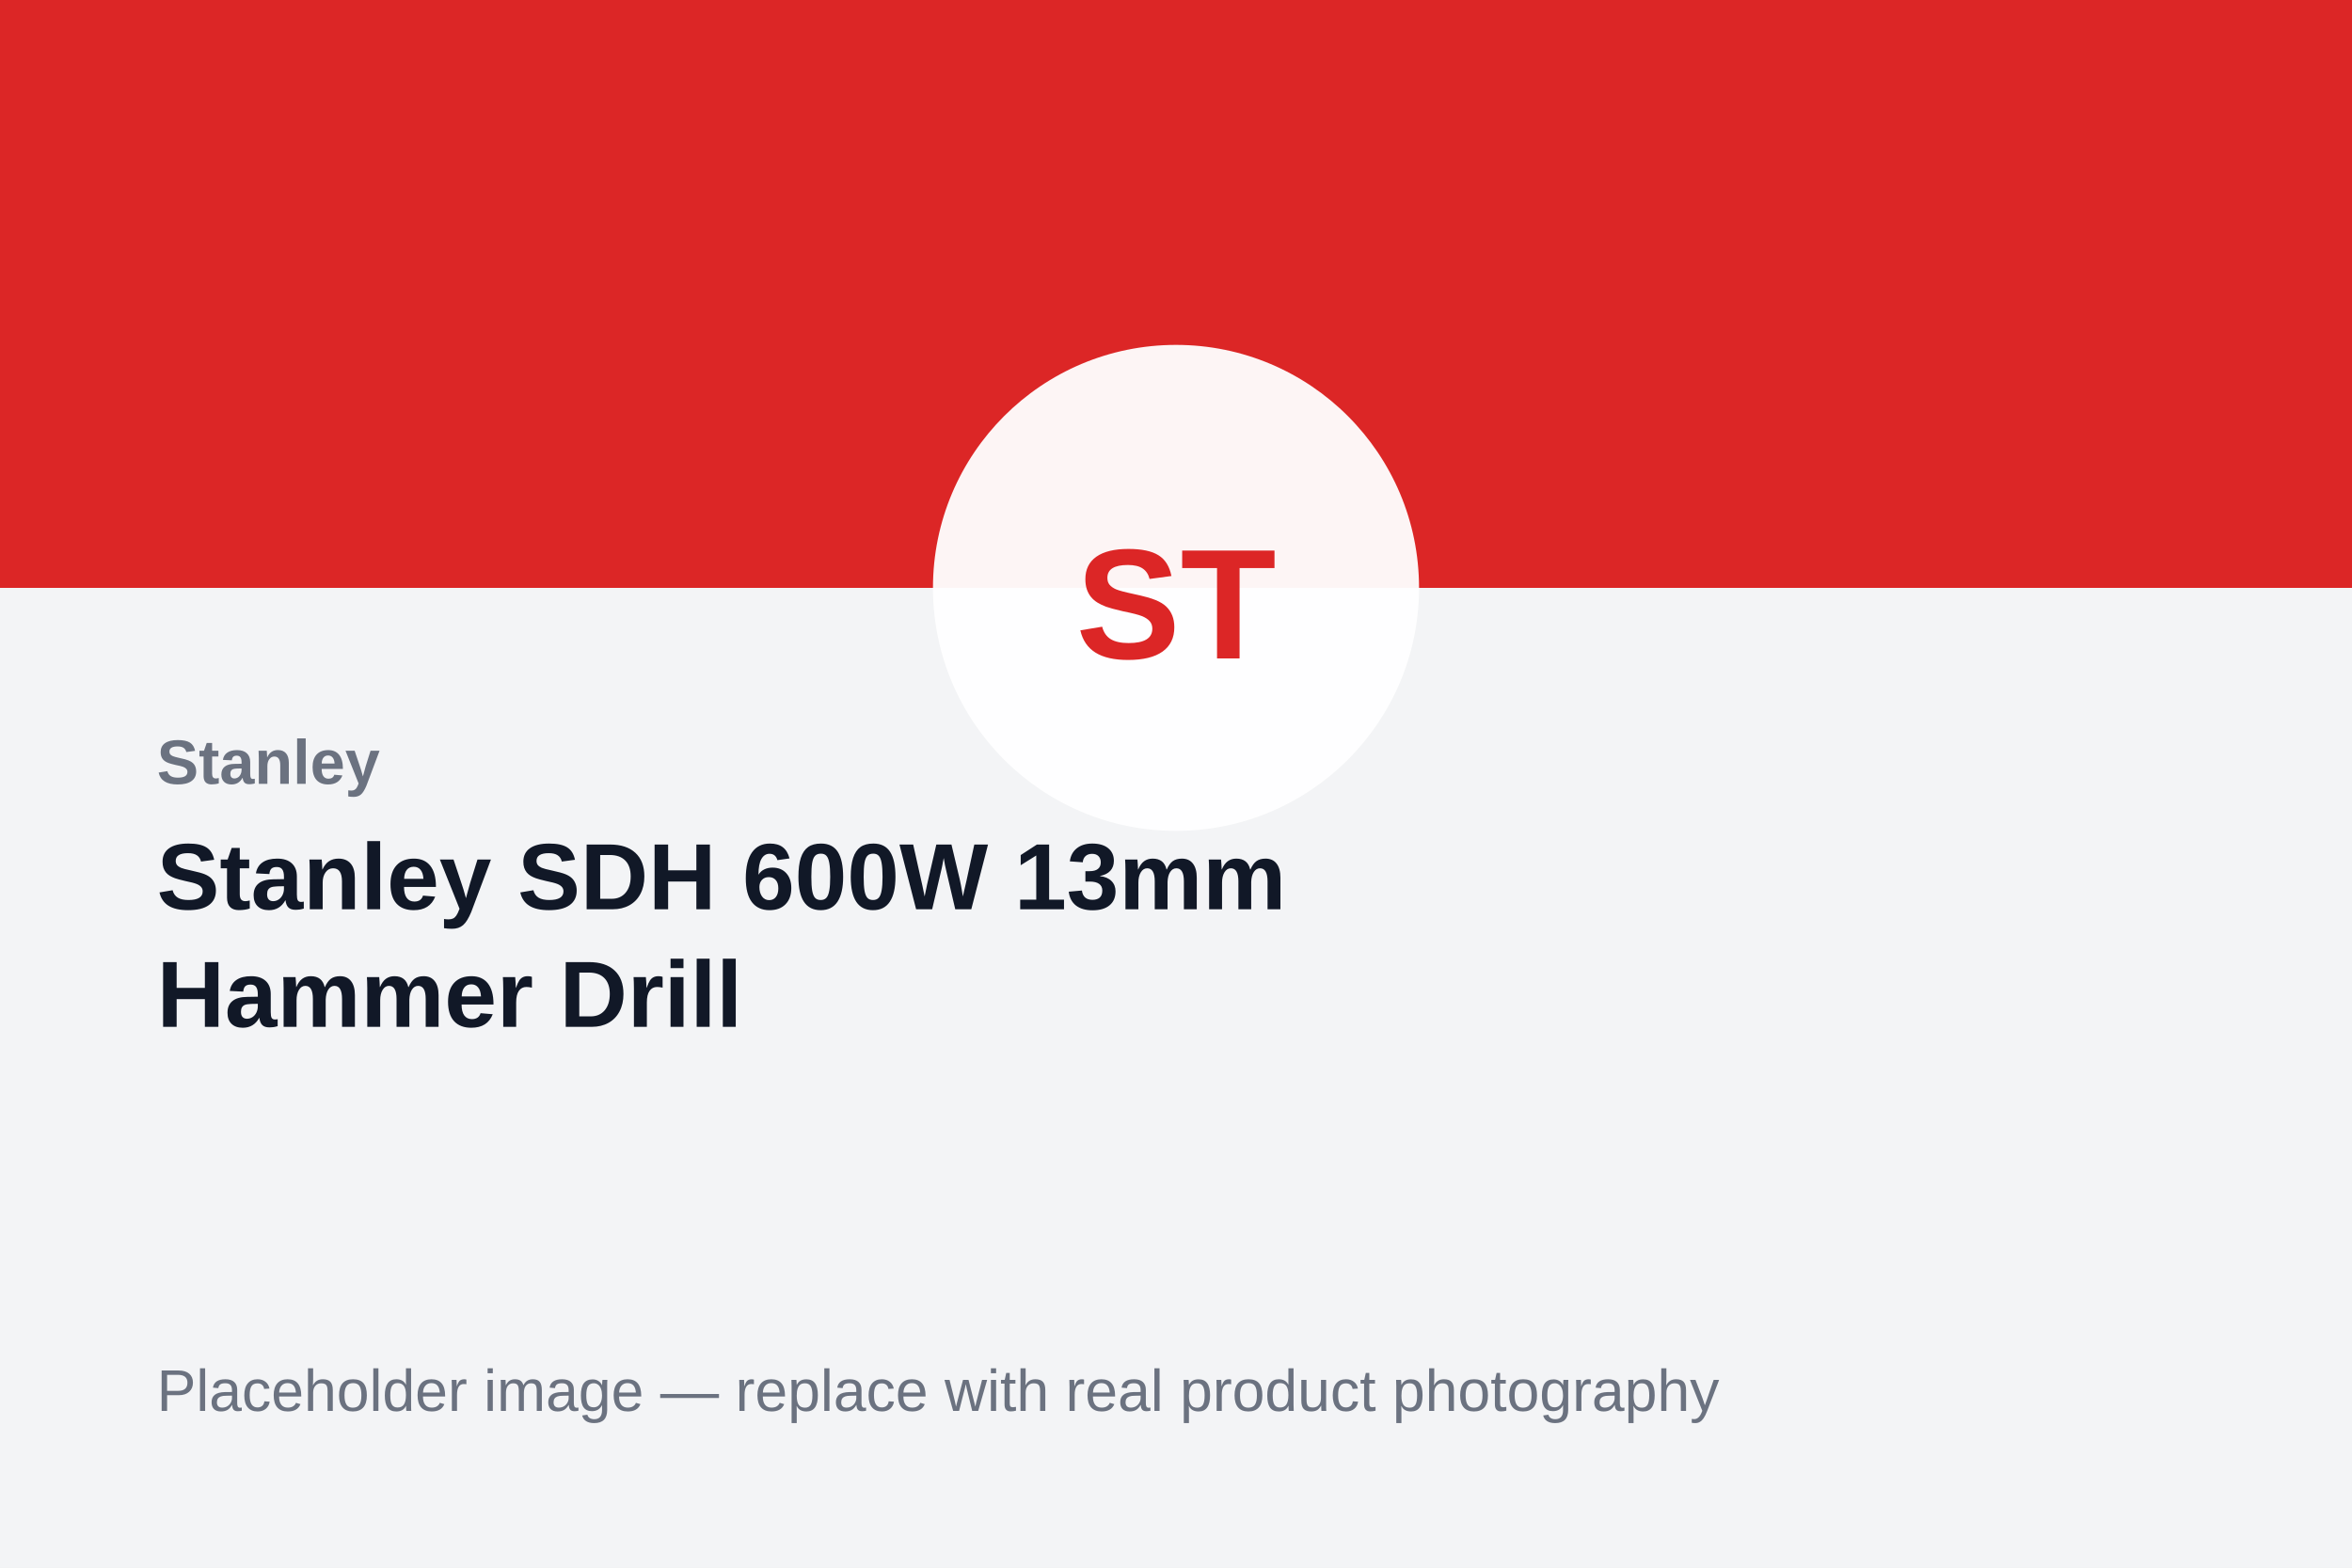
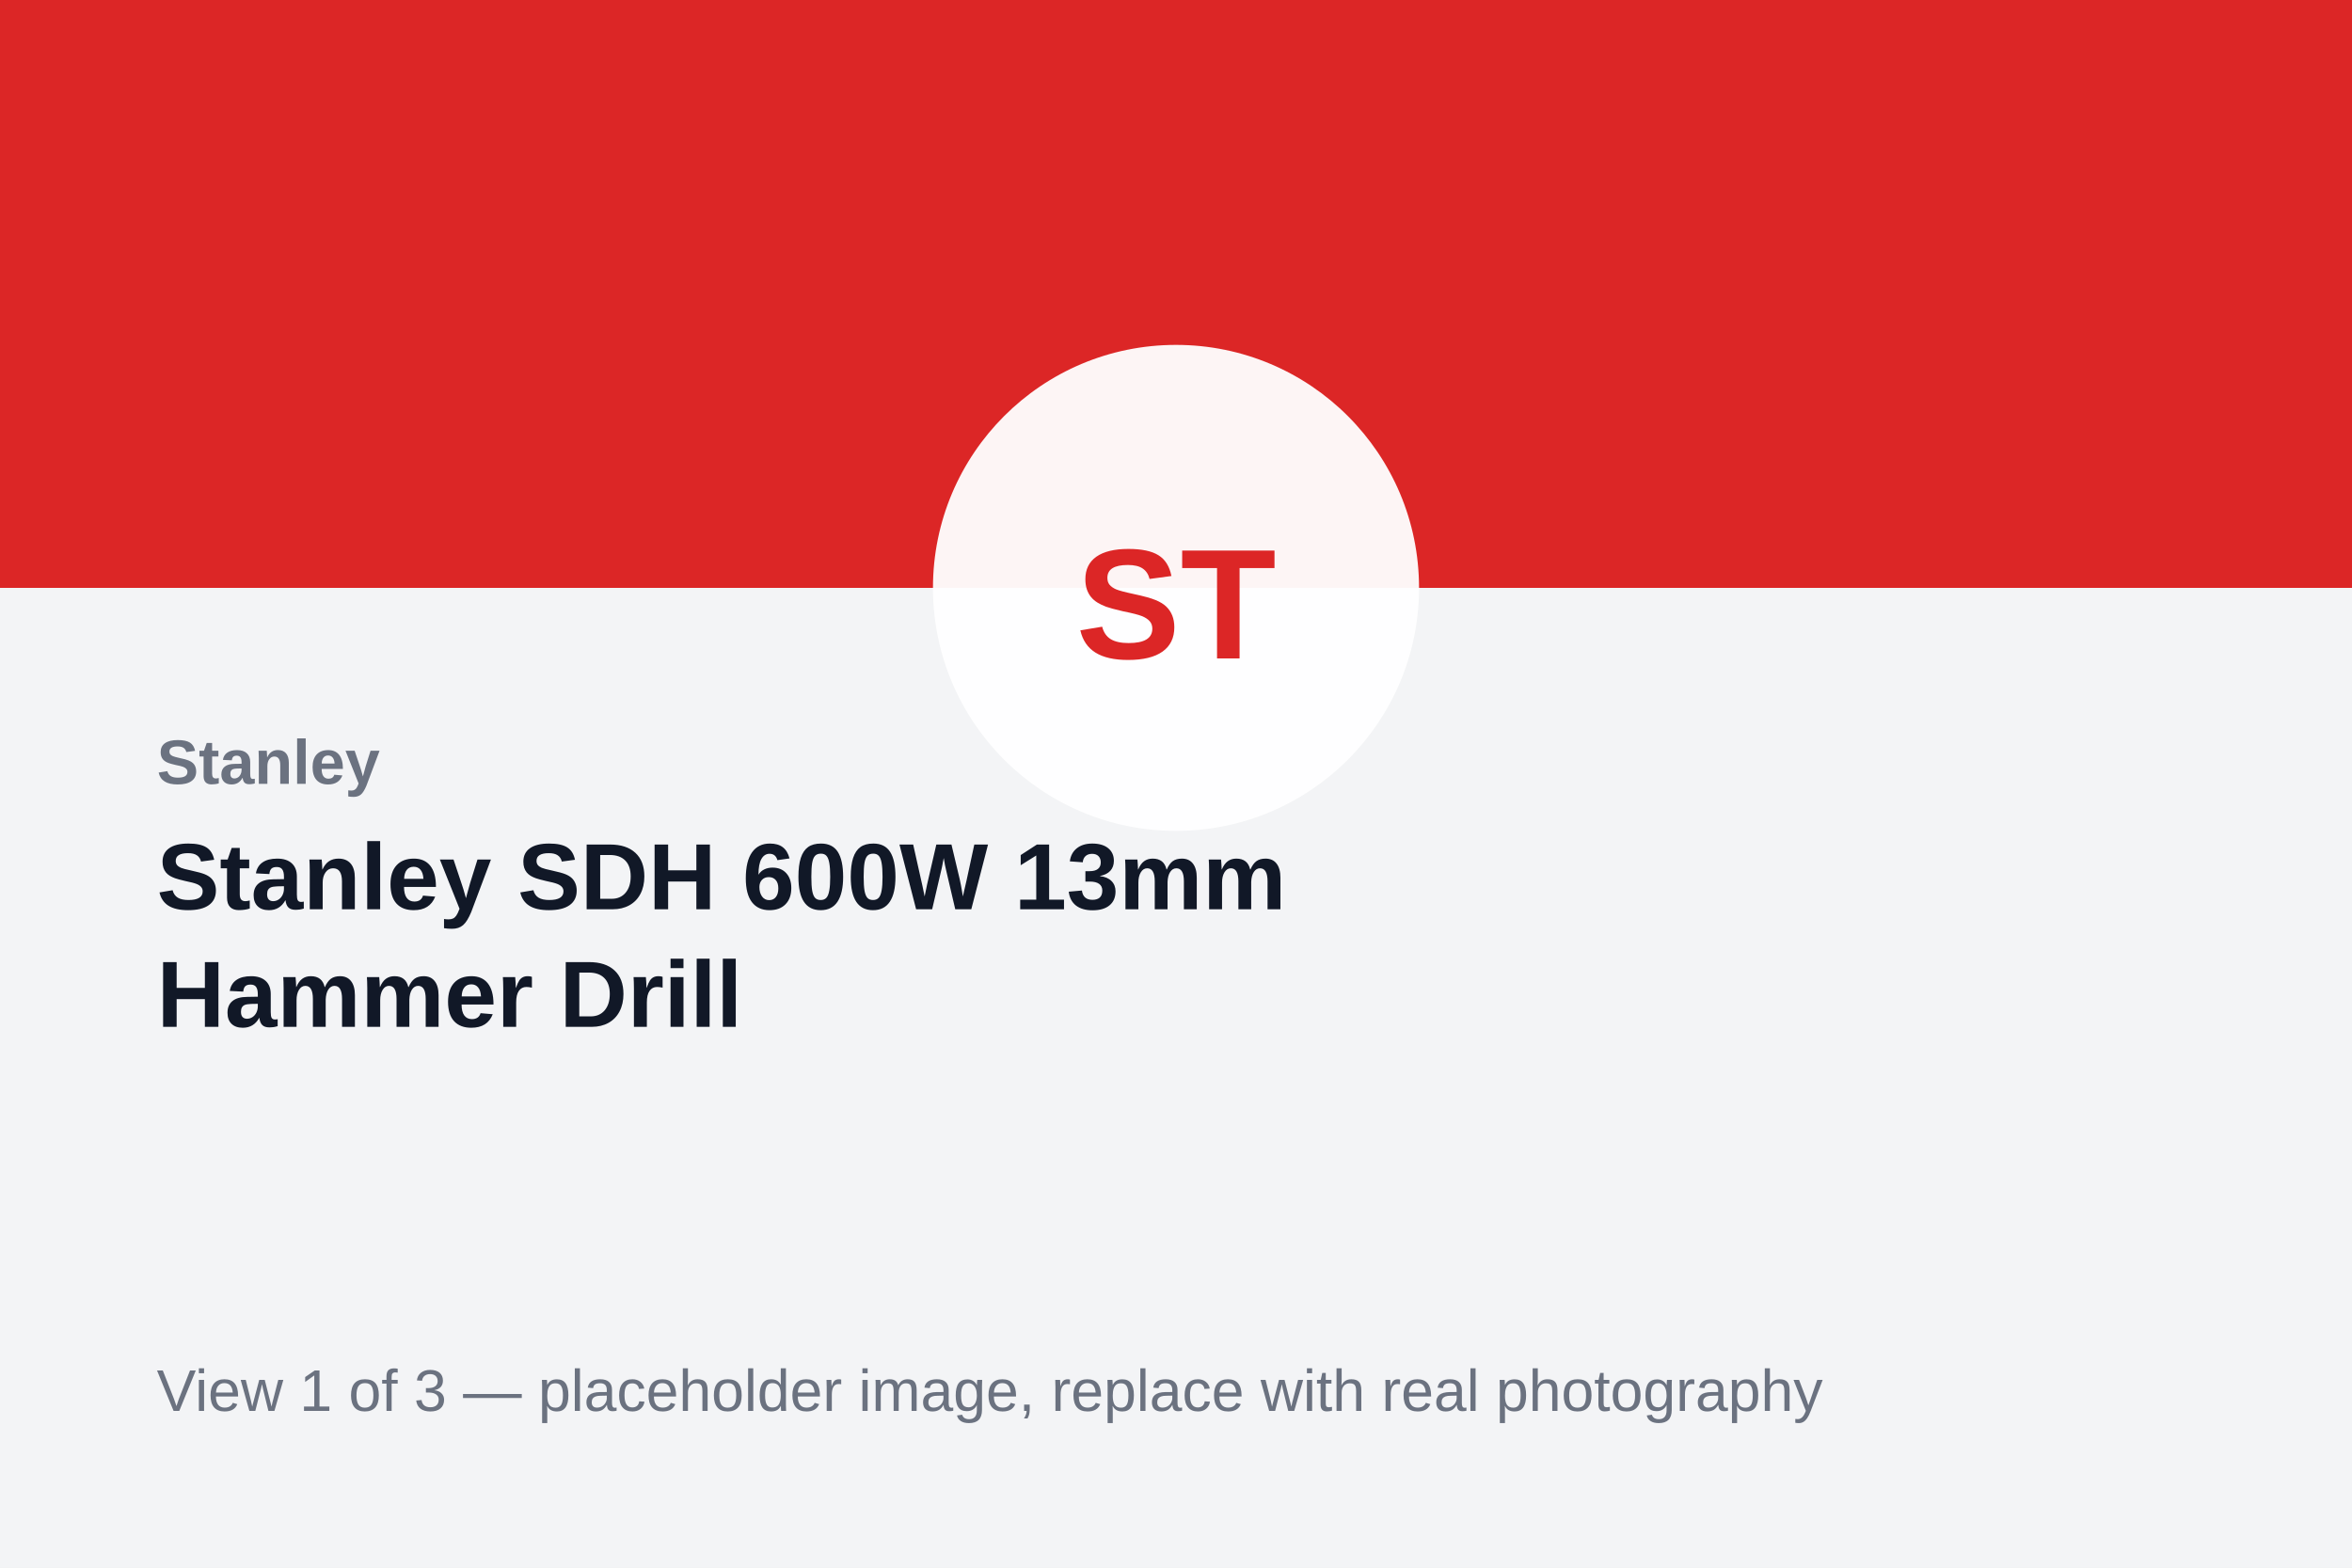
<svg xmlns="http://www.w3.org/2000/svg" viewBox="0 0 600 400" width="600" height="400" role="img" aria-label="Stanley SDH 600W 13mm Hammer Drill">
  <rect width="600" height="400" fill="#F3F4F6" />
  <rect x="0" y="0" width="600" height="150" fill="#DC2626" />
  <circle cx="300" cy="150" r="62" fill="#ffffff" opacity="0.95" />
  <text x="300" y="168" text-anchor="middle" font-family="Segoe UI, Arial, sans-serif" font-size="40" font-weight="800" fill="#DC2626">ST</text>
  <text x="40" y="200" font-family="Segoe UI, Arial, sans-serif" font-size="16" font-weight="600" fill="#6B7280">Stanley</text>
  <text x="40" y="232" font-family="Segoe UI, Arial, sans-serif" font-size="24" font-weight="700" fill="#111827">Stanley SDH 600W 13mm</text>
  <text x="40" y="262" font-family="Segoe UI, Arial, sans-serif" font-size="24" font-weight="700" fill="#111827">Hammer Drill</text>
-   <text x="40" y="360" font-family="Segoe UI, Arial, sans-serif" font-size="15" fill="#6B7280">Placeholder image — replace with real product photography</text>
+   <text x="40" y="360" font-family="Segoe UI, Arial, sans-serif" font-size="15" fill="#6B7280">View 1 of 3 — placeholder image, replace with real photography</text>
</svg>
